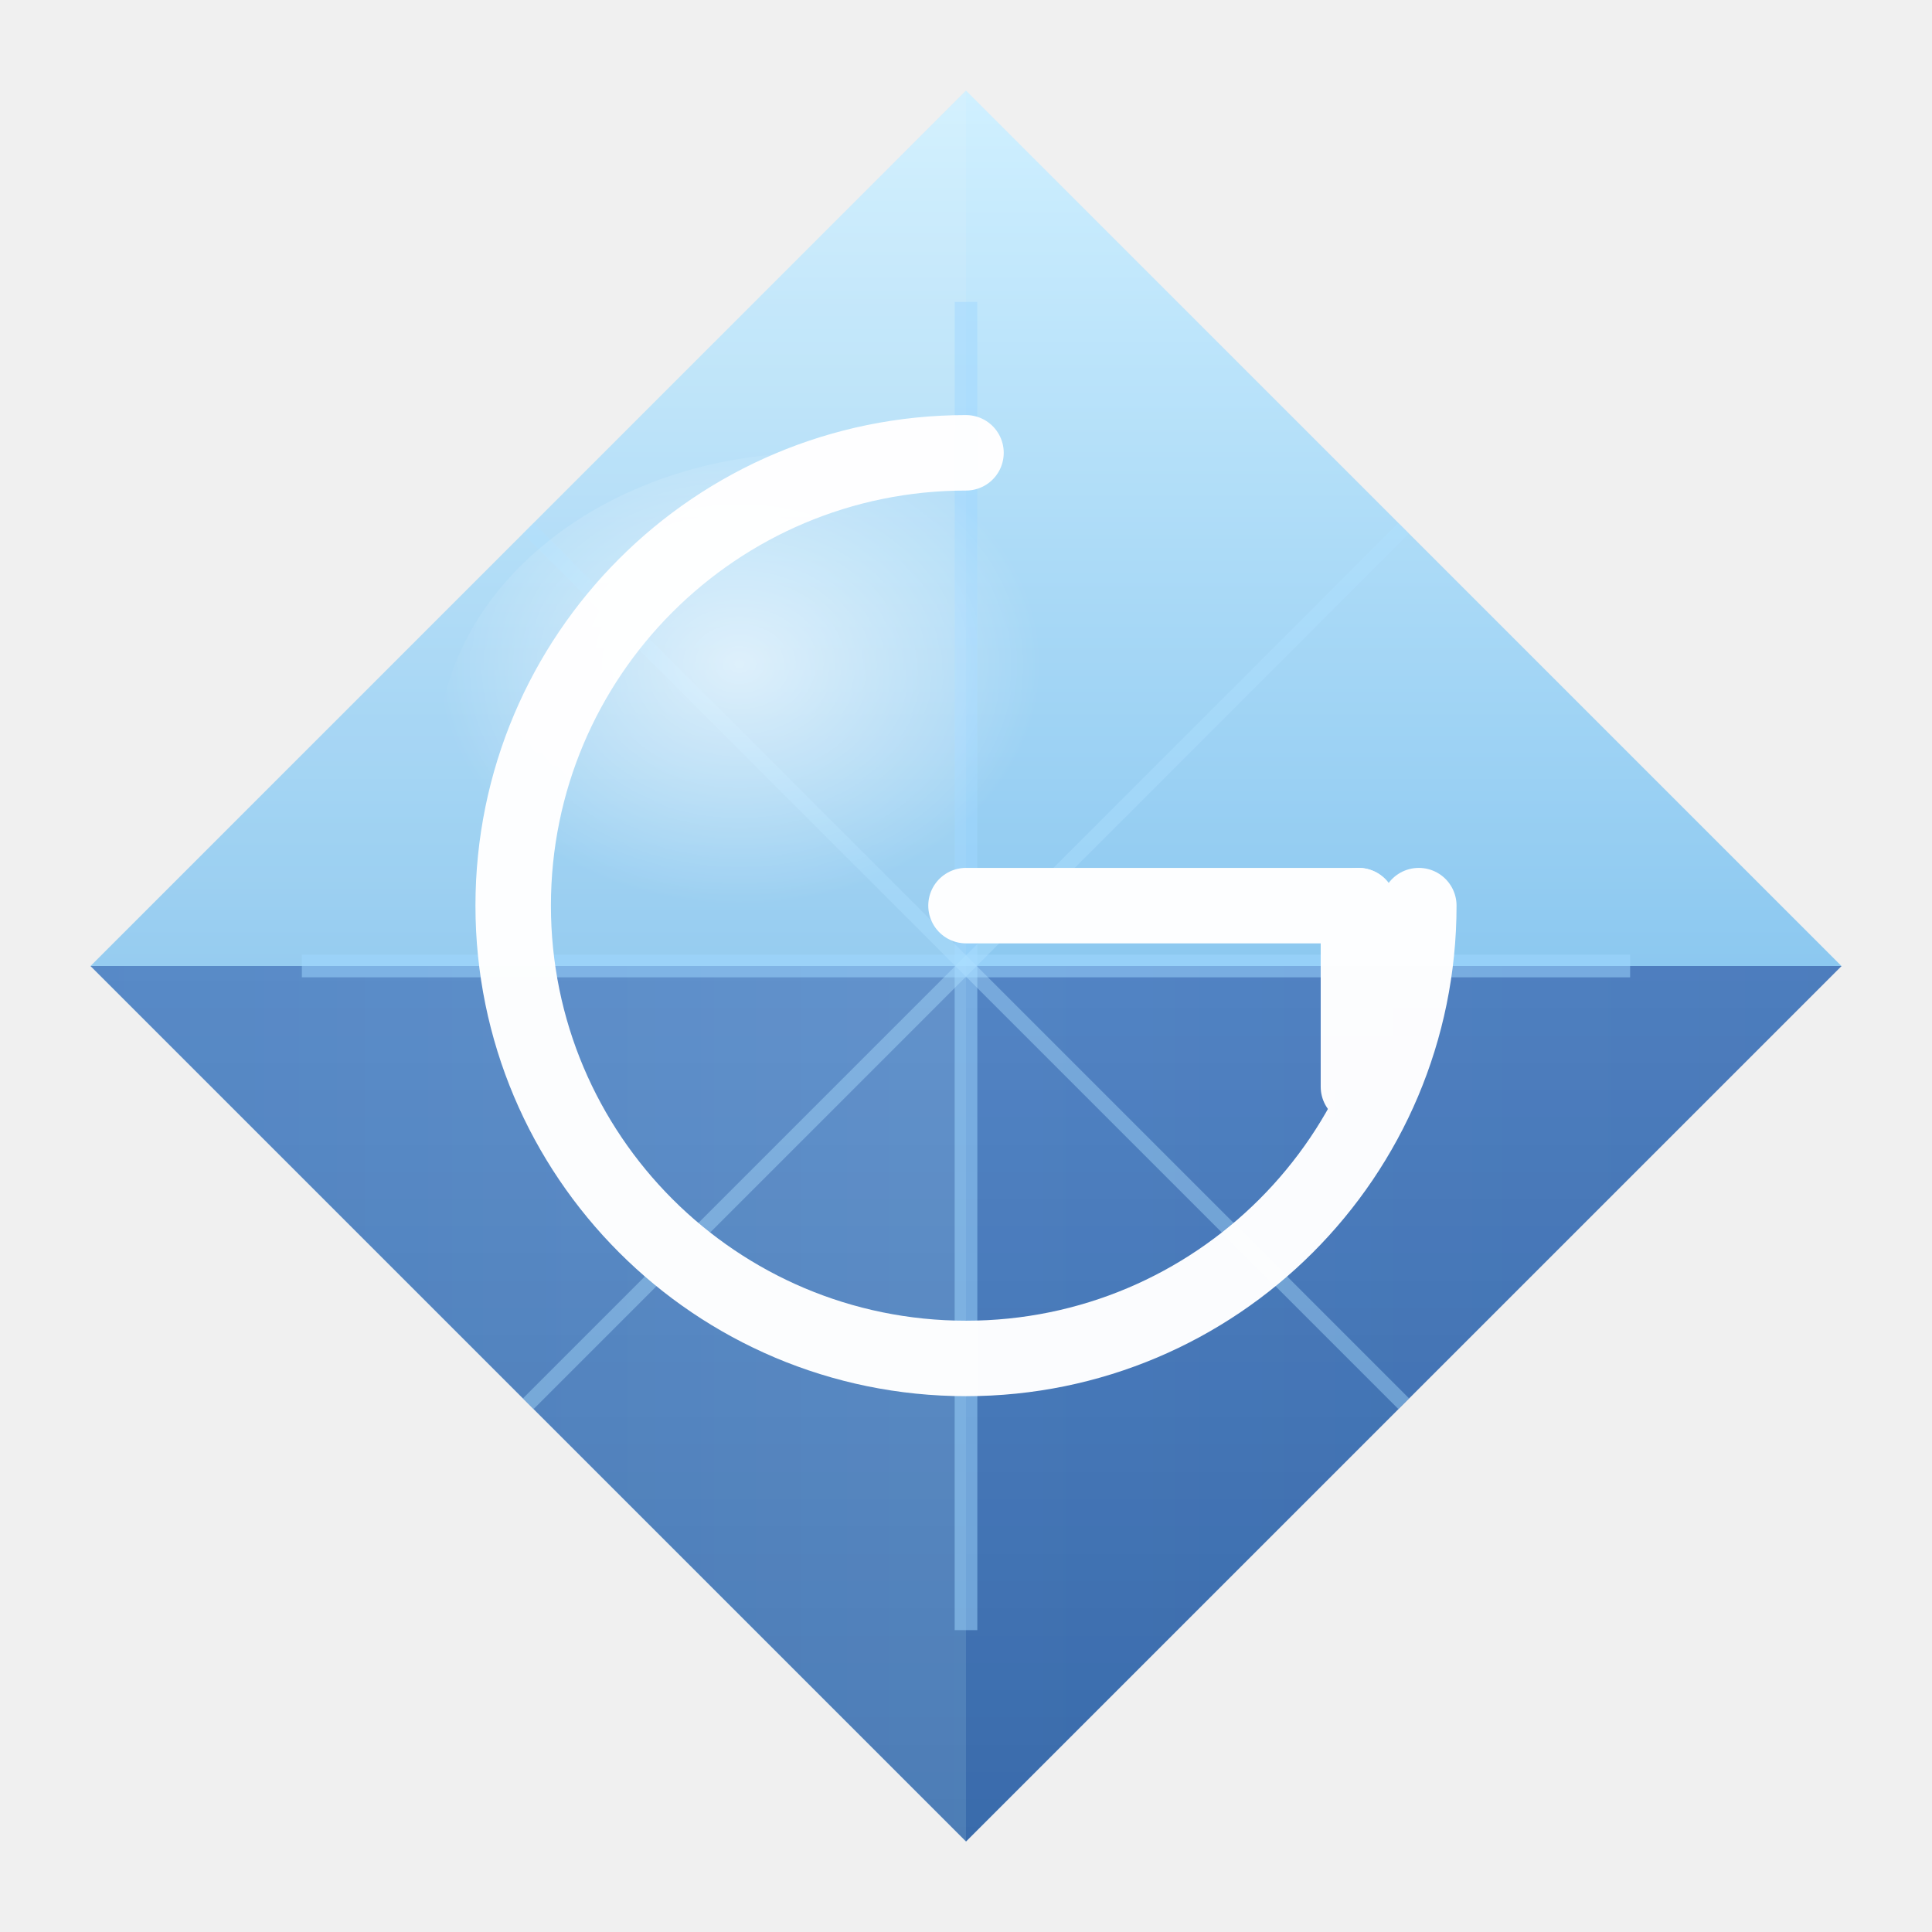
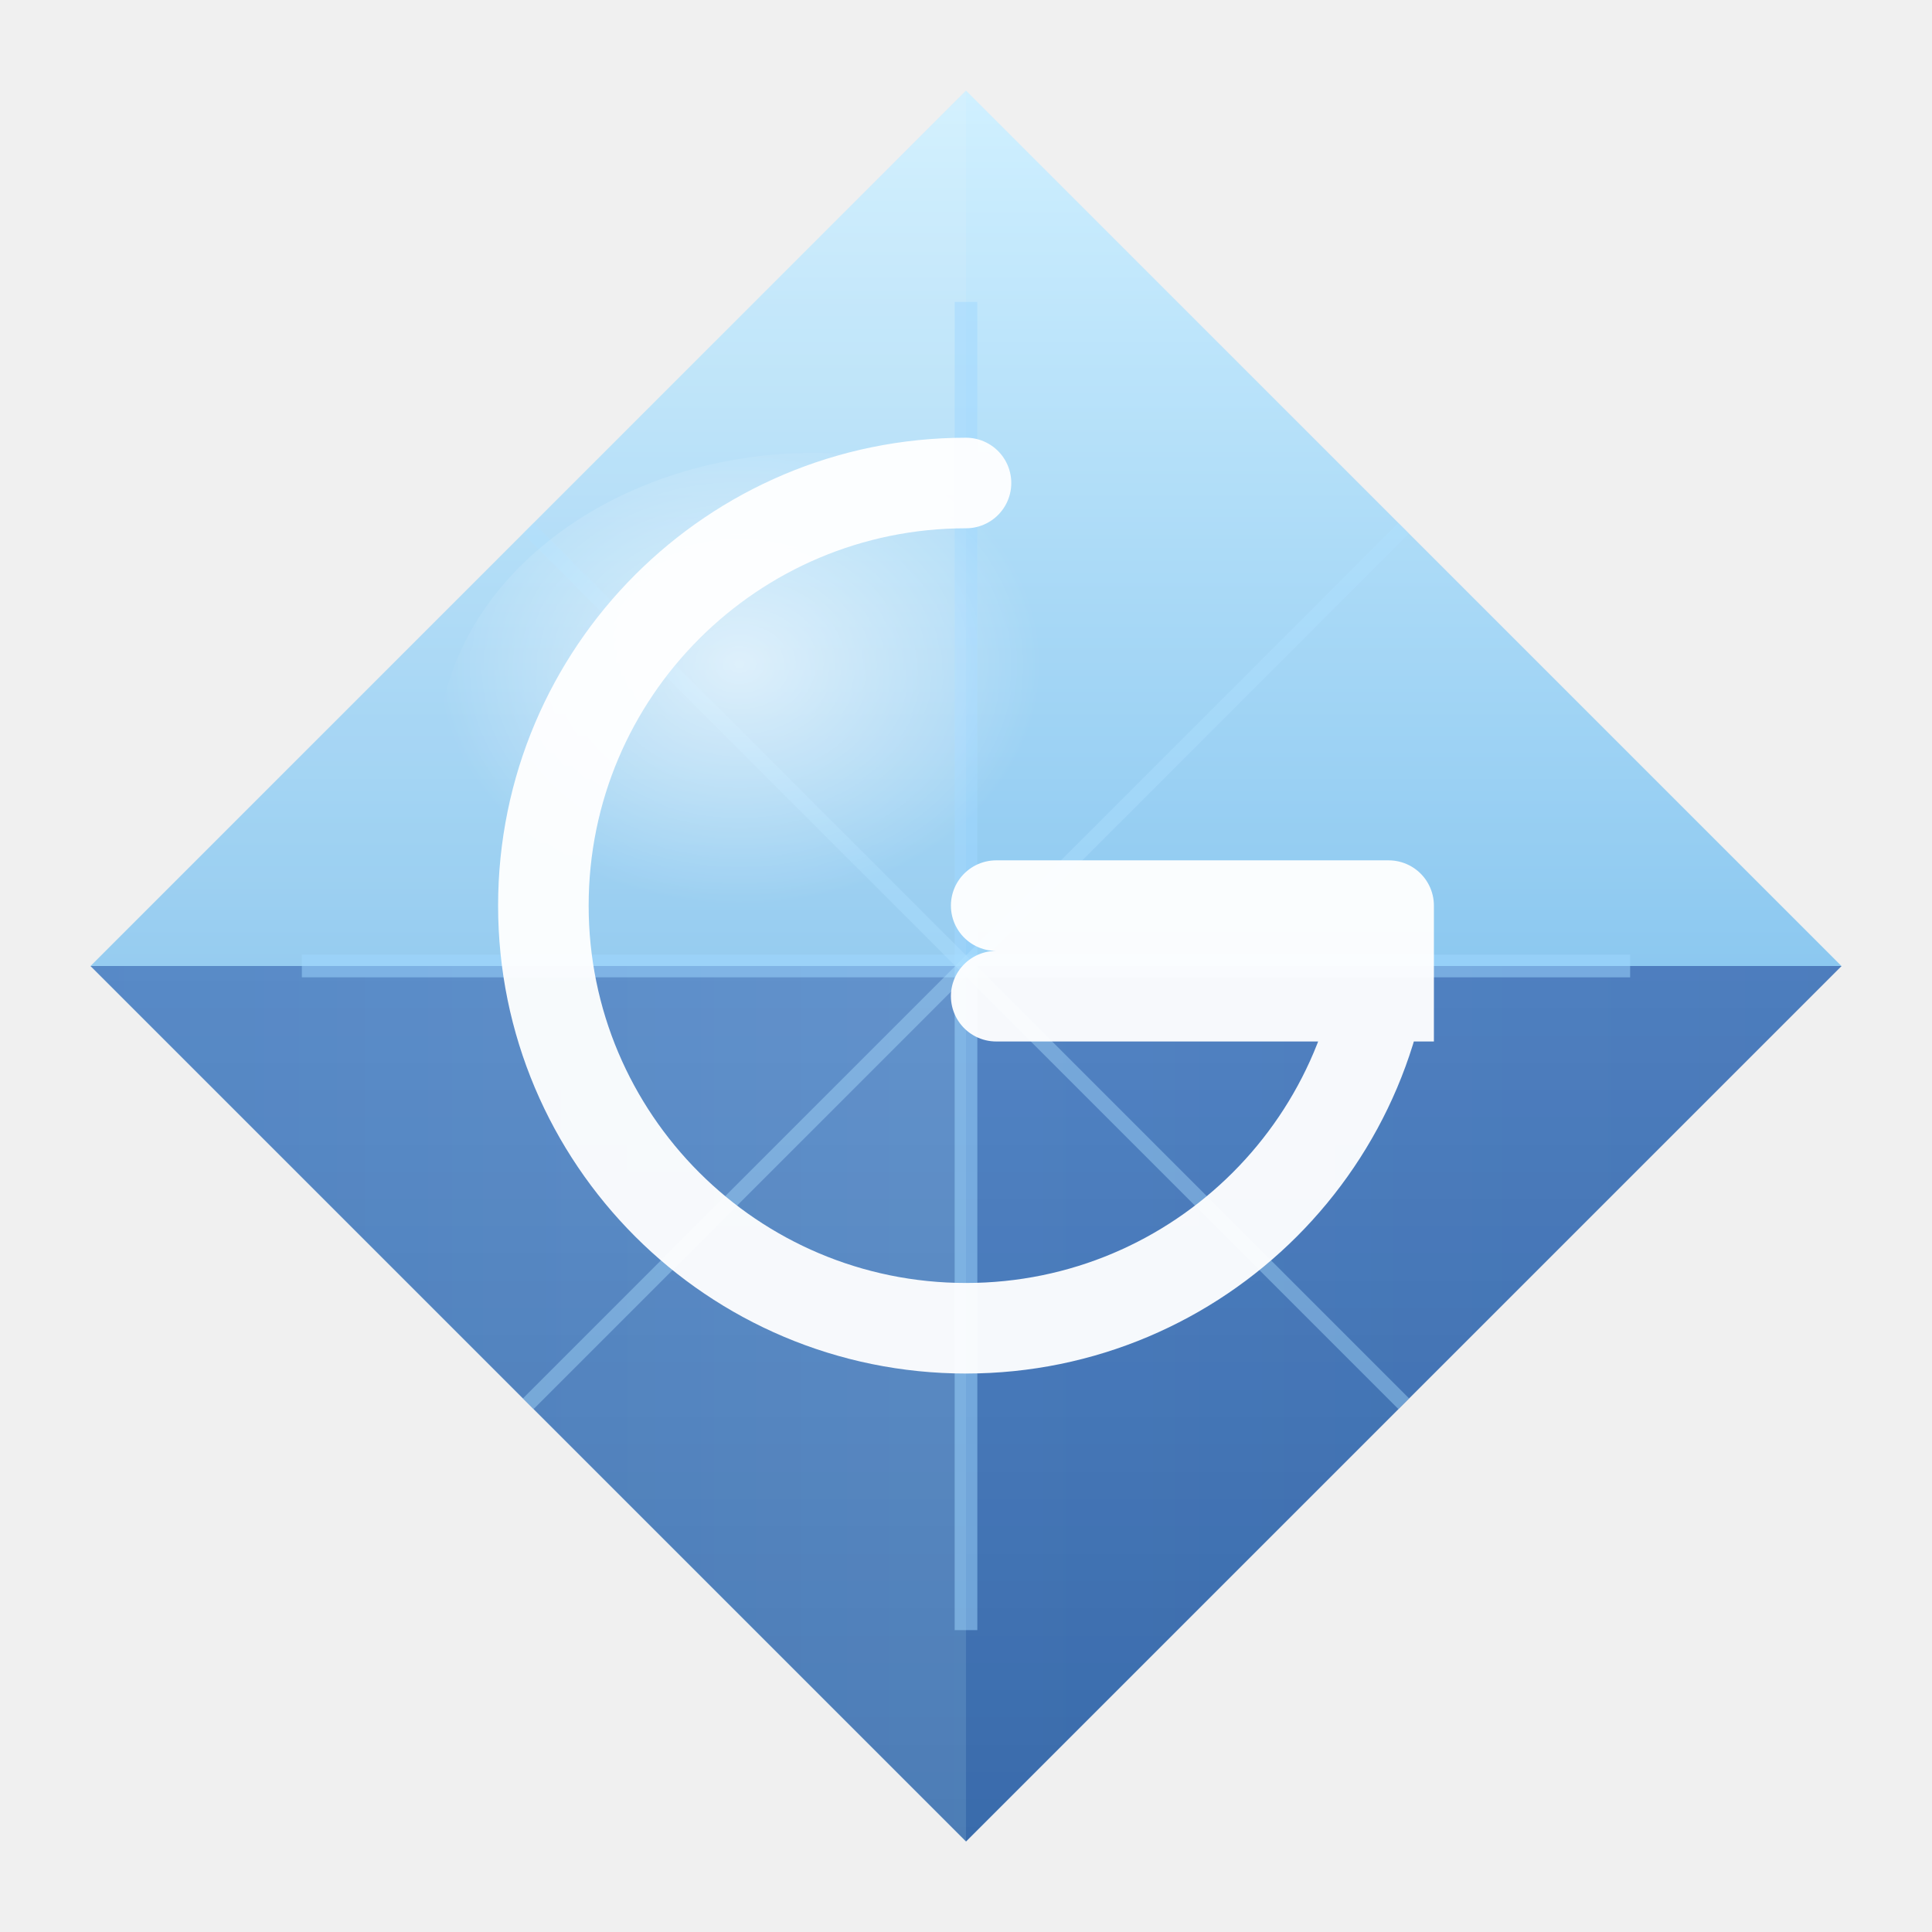
<svg xmlns="http://www.w3.org/2000/svg" viewBox="0 0 128 128">
  <defs>
    <linearGradient id="topFacet" x1="0%" y1="0%" x2="0%" y2="100%">
      <stop offset="0%" style="stop-color:#d0f0ff" />
      <stop offset="100%" style="stop-color:#8cc8f0" />
    </linearGradient>
    <linearGradient id="leftFacet" x1="0%" y1="0%" x2="100%" y2="0%">
      <stop offset="0%" style="stop-color:#5090d0" />
      <stop offset="100%" style="stop-color:#80b8e8" />
    </linearGradient>
    <linearGradient id="rightFacet" x1="0%" y1="0%" x2="100%" y2="0%">
      <stop offset="0%" style="stop-color:#6098d8" />
      <stop offset="100%" style="stop-color:#4070b0" />
    </linearGradient>
    <linearGradient id="bottomFacet" x1="0%" y1="0%" x2="0%" y2="100%">
      <stop offset="0%" style="stop-color:#5080c0" />
      <stop offset="100%" style="stop-color:#3060a0" />
    </linearGradient>
    <radialGradient id="highlight" cx="40%" cy="35%" r="40%">
      <stop offset="0%" style="stop-color:#ffffff;stop-opacity:0.6" />
      <stop offset="100%" style="stop-color:#ffffff;stop-opacity:0" />
    </radialGradient>
  </defs>
  <polygon points="64,6 122,64 64,64" fill="url(#topFacet)" />
  <polygon points="64,6 6,64 64,64" fill="url(#topFacet)" opacity="0.9" />
  <polygon points="6,64 64,64 64,122" fill="url(#leftFacet)" opacity="0.85" />
  <polygon points="122,64 64,64 64,122" fill="url(#rightFacet)" />
  <polygon points="64,64 6,64 64,122" fill="url(#bottomFacet)" opacity="0.7" />
  <polygon points="64,64 122,64 64,122" fill="url(#bottomFacet)" opacity="0.8" />
  <line x1="64" y1="20" x2="64" y2="108" stroke="#a0d8ff" stroke-width="1.5" opacity="0.5" />
  <line x1="20" y1="64" x2="108" y2="64" stroke="#a0d8ff" stroke-width="1.5" opacity="0.5" />
  <line x1="35" y1="35" x2="93" y2="93" stroke="#b0e0ff" stroke-width="1" opacity="0.4" />
  <line x1="93" y1="35" x2="35" y2="93" stroke="#b0e0ff" stroke-width="1" opacity="0.4" />
  <ellipse cx="54" cy="50" rx="25" ry="20" fill="url(#highlight)" />
-   <g fill="none" stroke="white" stroke-width="5" stroke-linecap="round" opacity="0.98">
-     <path d="M 64 30              A 30 30 0 1 0 64 90              A 30 30 0 0 0 94 60" />
-     <line x1="64" y1="60" x2="90" y2="60" />
-     <line x1="90" y1="60" x2="90" y2="72" />
+   <g fill="none" stroke="white" stroke-width="6" stroke-linecap="round" opacity="0.95">
+     <path d="M 64 32              A 28 28 0 1 0 64 88              A 28 28 0 0 0 92 60              M 92 60              L 92 66              L 66 66              M 66 60              L 92 60" />
  </g>
</svg>
